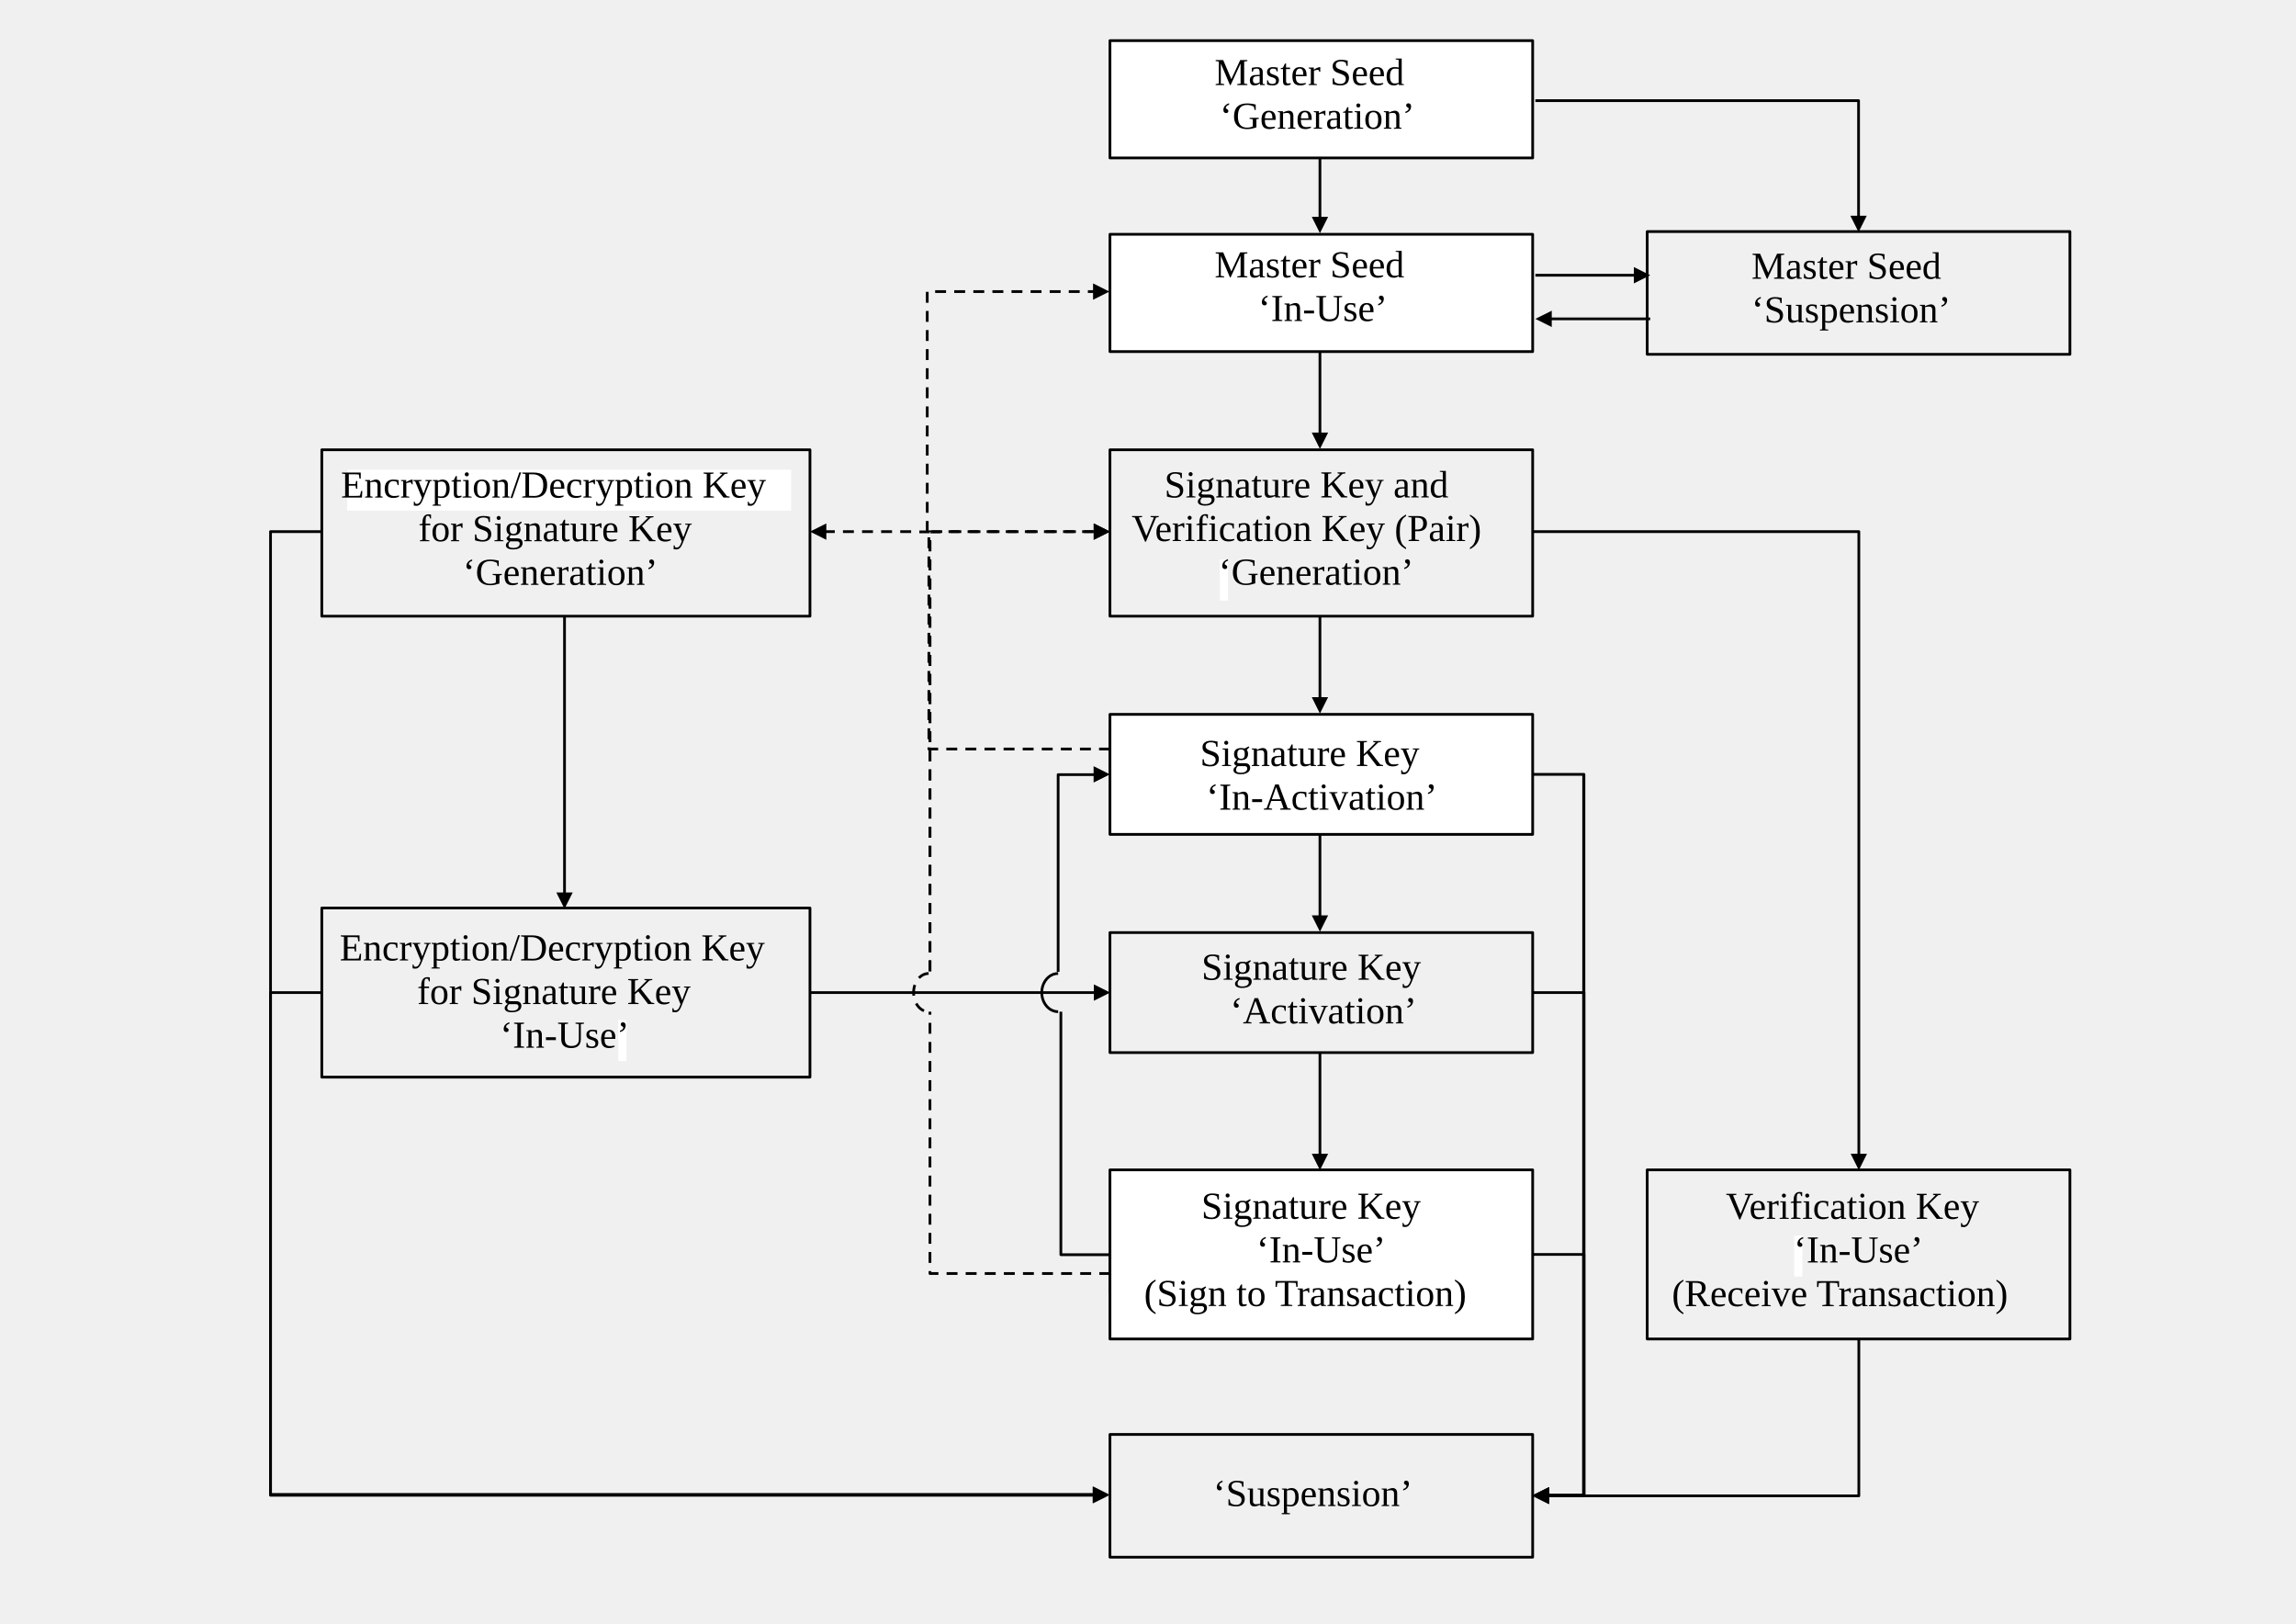
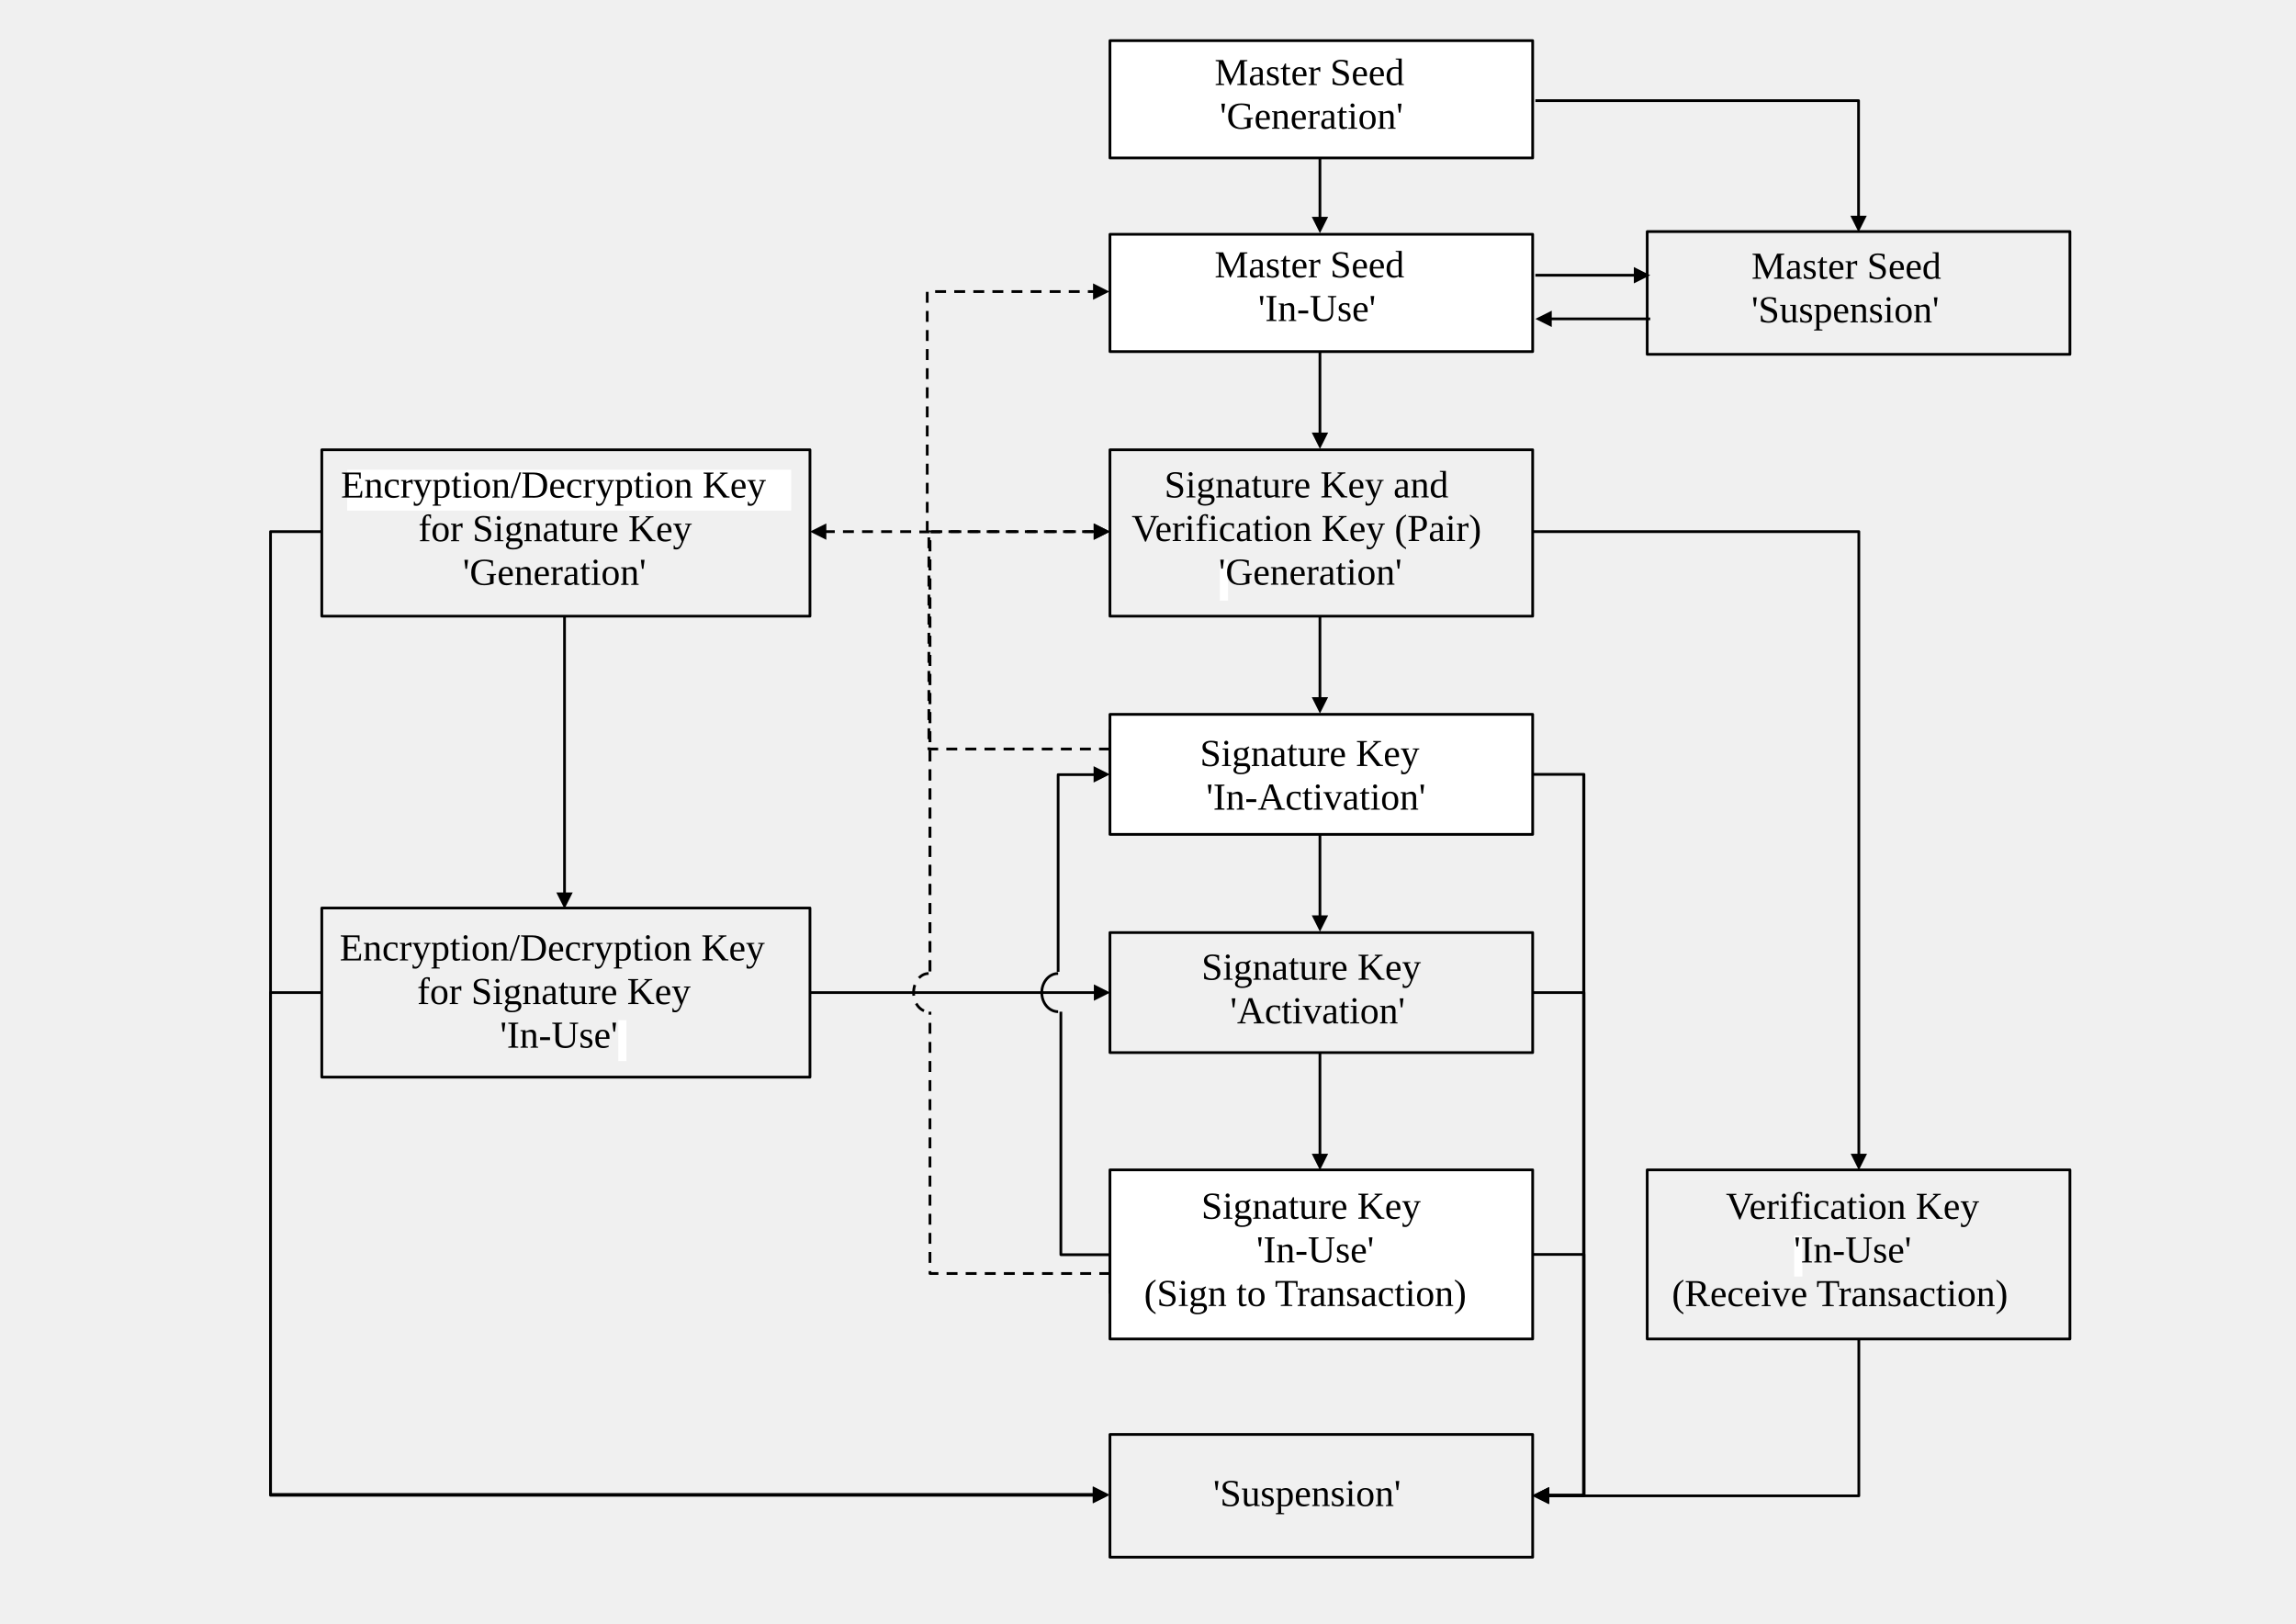
- <svg xmlns="http://www.w3.org/2000/svg" version="1.1" id="レイヤー_1" width="841.9px" height="595.3px" viewBox="0 0 841.9 595.3" xml:space="preserve">
+ <svg xmlns="http://www.w3.org/2000/svg" version="1.1" width="841.9px" height="595.3px" viewBox="0 0 841.9 595.3" xml:space="preserve">
  <rect x="118" y="164.9" fill="none" stroke="#000000" stroke-linejoin="round" stroke-miterlimit="10" width="179" height="61" />
  <rect x="127.3" y="172.2" fill-rule="evenodd" fill="#FFFFFF" width="162.8" height="15" />
  <rect x="118" y="332.9" fill="none" stroke="#000000" stroke-linejoin="round" stroke-miterlimit="10" width="179" height="62" />
  <rect x="226.7" y="374" fill-rule="evenodd" fill="#FFFFFF" width="3" height="15" />
  <rect x="407" y="164.9" fill="none" stroke="#000000" stroke-linejoin="round" stroke-miterlimit="10" width="155" height="61" />
  <rect x="447.3" y="205.2" fill-rule="evenodd" fill="#FFFFFF" width="3" height="15" />
  <rect x="407" y="341.9" fill="none" stroke="#000000" stroke-linejoin="round" stroke-miterlimit="10" width="155" height="44" />
  <rect x="407" y="525.9" fill="none" stroke="#000000" stroke-linejoin="round" stroke-miterlimit="10" width="155" height="45" />
  <rect x="604" y="428.9" fill="none" stroke="#000000" stroke-linejoin="round" stroke-miterlimit="10" width="155" height="62" />
  <rect x="657.9" y="453" fill-rule="evenodd" fill="#FFFFFF" width="3" height="15" />
  <path d="M210,327.2l-3,6l-3-6H210z M207.5,225.9l0,102.3h-1l0-102.3H207.5z" />
  <path d="M487,255.6l-3,6l-3-6H487z M484.5,225.9l0,30.6h-1l0-30.6H484.5z" />
  <path d="M487,335.6l-3,6l-3-6H487z M484.5,305.9l0,30.6h-1l0-30.6H484.5z" />
  <path d="M487,423l-3,6l-3-6H487z M484.5,385.9l0,38.1h-1l0-38.1H484.5z" />
  <path d="M400.7,544.9l6,3l-6,3V544.9z M118,195.4H99.2l0.5-0.5v353l-0.5-0.5h302.5v1H99.2c-0.3,0-0.5-0.2-0.5-0.5v-353  c0-0.3,0.2-0.5,0.5-0.5H118V195.4z" />
  <path d="M400.7,545.2l6,3l-6,3V545.2z M118,364.4H99.2l0.5-0.5v184.3l-0.5-0.5h302.5v1H99.2c-0.3,0-0.5-0.2-0.5-0.5V363.9  c0-0.3,0.2-0.5,0.5-0.5H118V364.4z" />
  <path d="M684.6,423l-3,6l-3-6H684.6z M562,194.4h119.6c0.3,0,0.5,0.2,0.5,0.5v229h-1v-229l0.5,0.5H562V194.4z" />
  <path d="M568,551.5l-6-3l6-3V551.5z M682.1,490.9v57.5c0,0.3-0.2,0.5-0.5,0.5H567v-1h114.6l-0.5,0.5v-57.5H682.1z" />
  <path d="M568,551.3l-6-3l6-3V551.3z M562,283.4h18.8c0.3,0,0.5,0.2,0.5,0.5v264.4c0,0.3-0.2,0.5-0.5,0.5H567v-1h13.7l-0.5,0.5V283.9  l0.5,0.5H562V283.4z" />
  <path d="M568,551.2l-6-3l6-3V551.2z M562,363.4h18.8c0.3,0,0.5,0.2,0.5,0.5v184.3c0,0.3-0.2,0.5-0.5,0.5H567v-1h13.7l-0.5,0.5V363.9  l0.5,0.5H562V363.4z" />
  <path fill="none" stroke="#000000" stroke-linejoin="round" stroke-miterlimit="10" stroke-dasharray="4,3" d="M340.5,356.9  c-3,0-5.5,3.1-5.5,7c0,3.9,2.4,7,5.5,7" />
  <path d="M568,551.2l-6-3l6-3V551.2z M562,459.4h18.8c0.3,0,0.5,0.2,0.5,0.5v88.3c0,0.3-0.2,0.5-0.5,0.5H567v-1h13.7l-0.5,0.5v-88.3  l0.5,0.5H562V459.4z" />
  <path d="M401,280.9l6,3l-6,3V280.9z M387.5,356.3v-72.3c0-0.3,0.2-0.5,0.5-0.5H402v1H388l0.5-0.5v72.3H387.5z" />
  <path d="M401.1,360.9l6,3l-6,3V360.9z M297,363.4l105.1,0v1l-105.1,0V363.4z" />
  <path fill="none" stroke="#000000" stroke-linejoin="round" stroke-miterlimit="10" d="M388,356.9c-3.3,0-6,3.1-6,7c0,3.9,2.7,7,6,7  " />
  <polyline fill="none" stroke="#000000" stroke-linejoin="round" stroke-miterlimit="10" stroke-dasharray="4,3" points="  407.1,466.9 341,466.9 341,370.9 " />
  <rect x="407" y="459.9" fill="#FFFFFF" width="11" height="14" />
  <rect x="407" y="459.9" fill="none" stroke="#000000" stroke-linejoin="round" stroke-miterlimit="10" width="11" height="14" />
  <polyline fill="none" stroke="#000000" stroke-linejoin="round" stroke-miterlimit="10" points="407.1,460 389,460 389,370.9 " />
  <path d="M303,191.9l-6,3l6,3V191.9z M306.1,194.4h-4v1h4V194.4z M313.1,194.4h-4v1h4V194.4z M320.1,194.4h-4v1h4V194.4z   M327.1,194.4h-4v1h4V194.4z M334.1,194.4h-4v1h4V194.4z M341.5,195.1v-0.1c0-0.3-0.2-0.5-0.5-0.5h-3.9v1h3.9l-0.5-0.5v0.1H341.5z   M341.5,202.1v-4h-1v4H341.5z M341.5,209.1v-4h-1v4H341.5z M341.5,216.1v-4h-1v4H341.5z M341.5,223.1v-4h-1v4H341.5z M341.5,230.1  v-4h-1v4H341.5z M341.5,237.1v-4h-1v4H341.5z M341.5,244.1v-4h-1v4H341.5z M341.5,251.1v-4h-1v4H341.5z M341.5,258.1v-4h-1v4H341.5z   M341.5,265.1v-4h-1v4H341.5z M341.5,272.1v-4h-1v4H341.5z M341.5,279.1v-4h-1v4H341.5z M341.5,286.1v-4h-1v4H341.5z M341.5,293.1  v-4h-1v4H341.5z M341.5,300.1v-4h-1v4H341.5z M341.5,307.1v-4h-1v4H341.5z M341.5,314.1v-4h-1v4H341.5z M341.5,321.1v-4h-1v4H341.5z   M341.5,328.1v-4h-1v4H341.5z M341.5,335.1v-4h-1v4H341.5z M341.5,342.1v-4h-1v4H341.5z M341.5,349.1v-4h-1v4H341.5z M341.5,356.1  v-4h-1v4H341.5z" />
  <path d="M401.1,191.9l6,3l-6,3V191.9z M396.8,194.4h4v1h-4V194.4z M389.8,194.4h4v1h-4V194.4z M382.8,194.4h4v1h-4V194.4z   M375.8,194.4h4v1h-4V194.4z M368.8,194.4h4v1h-4V194.4z M361.8,194.4h4v1h-4V194.4z M354.8,194.4h4v1h-4V194.4z M347.8,194.4h4v1  h-4V194.4z M340.5,195.1v-0.1c0-0.3,0.2-0.5,0.5-0.5h3.9v1H341l0.5-0.5v0.1H340.5z M340.5,202.1v-4h1v4H340.5z M340.5,209.1v-4h1v4  H340.5z M340.5,216.1v-4h1v4H340.5z M340.5,223.1v-4h1v4H340.5z M340.5,230.1v-4h1v4H340.5z M340.5,237.1v-4h1v4H340.5z   M340.5,244.1v-4h1v4H340.5z M340.5,251.1v-4h1v4H340.5z M340.5,258.1v-4h1v4H340.5z M340.5,265.1v-4h1v4H340.5z M340.5,272.1v-4h1  v4H340.5z M340.5,279.1v-4h1v4H340.5z M340.5,286.1v-4h1v4H340.5z M340.5,293.1v-4h1v4H340.5z M340.5,300.1v-4h1v4H340.5z   M340.5,307.1v-4h1v4H340.5z M340.5,314.1v-4h1v4H340.5z M340.5,321.1v-4h1v4H340.5z M340.5,328.1v-4h1v4H340.5z M340.5,335.1v-4h1  v4H340.5z M340.5,342.1v-4h1v4H340.5z M340.5,349.1v-4h1v4H340.5z M340.5,356.1v-4h1v4H340.5z" />
  <rect x="407" y="267.9" fill="#FFFFFF" width="11" height="14" />
  <rect x="407" y="267.9" fill="none" stroke="#000000" stroke-linejoin="round" stroke-miterlimit="10" width="11" height="14" />
  <path d="M401,197.9l6-3l-6-3V197.9z M397.5,195.4h4v-1h-4V195.4z M390.5,195.4h4v-1h-4V195.4z M383.5,195.4h4v-1h-4V195.4z   M376.5,195.4h4v-1h-4V195.4z M369.5,195.4h4v-1h-4V195.4z M362.5,195.4h4v-1h-4V195.4z M355.5,195.4h4v-1h-4V195.4z M348.5,195.4h4  v-1h-4V195.4z M341.5,195.4h4v-1h-4V195.4z M341.1,201v-4h-1v4H341.1z M341.1,208v-4h-1v4H341.1z M341.1,215v-4h-1v4H341.1z   M341.1,222v-4h-1v4H341.1z M341.1,229v-4h-1v4H341.1z M341.1,236v-4h-1v4H341.1z M341.1,243v-4h-1v4H341.1z M341.1,250v-4h-1v4  H341.1z M341.1,257v-4h-1v4H341.1z M341.1,264v-4h-1v4H341.1z M341.1,271v-4h-1v4H341.1z M344,274.1h-3.4l0.5,0.5V274h-1v0.6  c0,0.3,0.2,0.5,0.5,0.5h3.4V274.1z M351,274.1h-4v1h4V274.1z M358,274.1h-4v1h4V274.1z M365,274.1h-4v1h4V274.1z M372,274.1h-4v1h4  V274.1z M379,274.1h-4v1h4V274.1z M386,274.1h-4v1h4V274.1z M393,274.1h-4v1h4V274.1z M400,274.1h-4v1h4V274.1z M407,274.1h-4v1h4  V274.1z" />
  <rect x="407" y="261.9" fill="#FFFFFF" width="155" height="44" />
  <rect x="407" y="261.9" fill="none" stroke="#000000" stroke-linejoin="round" stroke-miterlimit="10" width="155" height="44" />
  <rect x="443.6" y="285.3" fill-rule="evenodd" fill="#FFFFFF" width="3" height="15" />
  <rect x="407" y="428.9" fill="#FFFFFF" width="155" height="62" />
  <rect x="407" y="428.9" fill="none" stroke="#000000" stroke-linejoin="round" stroke-miterlimit="10" width="155" height="62" />
  <rect x="407" y="85.9" fill="#FFFFFF" width="155" height="43" />
  <rect x="407" y="85.9" fill="none" stroke="#000000" stroke-linejoin="round" stroke-miterlimit="10" width="155" height="43" />
  <rect x="460.8" y="109.5" fill-rule="evenodd" fill="#FFFFFF" width="3" height="15" />
  <rect x="604" y="84.9" fill="none" stroke="#000000" stroke-linejoin="round" stroke-miterlimit="10" width="155" height="45" />
  <rect x="407" y="14.9" fill="#FFFFFF" width="155" height="43" />
  <rect x="407" y="14.9" fill="none" stroke="#000000" stroke-linejoin="round" stroke-miterlimit="10" width="155" height="43" />
  <path d="M487,79.5l-3,6l-3-6H487z M484.5,57.9l0,22.5h-1l0-22.5H484.5z" />
  <path d="M487,158.6l-3,6l-3-6H487z M484.5,128.9l0,30.7h-1l0-30.7H484.5z" />
  <path d="M599.1,97.9l6,3l-6,3V97.9z M563,100.4l37.1,0v1l-37.1,0V100.4z" />
  <path d="M684.5,79.1l-3,6l-3-6H684.5z M563,36.4h118.5c0.3,0,0.5,0.2,0.5,0.5v43.2h-1V36.9l0.5,0.5H563V36.4z" />
  <path d="M569,119.9l-6-3l6-3V119.9z M605.1,117.4l-37.1,0v-1l37.1,0V117.4z" />
  <path d="M400.8,103.9l6,3l-6,3V103.9z M398.9,106.4h2.9v1h-2.9V106.4z M391.9,106.4h4v1h-4V106.4z M384.9,106.4h4v1h-4V106.4z   M377.9,106.4h4v1h-4V106.4z M370.9,106.4h4v1h-4V106.4z M363.9,106.4h4v1h-4V106.4z M356.9,106.4h4v1h-4V106.4z M349.9,106.4h4v1  h-4V106.4z M342.9,106.4h4v1h-4V106.4z M339.5,111v-4h1v4H339.5z M339.5,118v-4h1v4H339.5z M339.5,125v-4h1v4H339.5z M339.5,132v-4  h1v4H339.5z M339.5,139v-4h1v4H339.5z M339.5,146v-4h1v4H339.5z M339.5,153v-4h1v4H339.5z M339.5,160v-4h1v4H339.5z M339.5,167v-4h1  v4H339.5z M339.5,174v-4h1v4H339.5z M339.5,181v-4h1v4H339.5z M339.5,188v-4h1v4H339.5z M339.5,195v-4h1v4H339.5z" />
  <rect x="117.5" y="170.4" fill-rule="evenodd" fill="none" width="180" height="48.7" />
  <text transform="matrix(1 0 0 1 124.9933 182.4207)">
    <tspan x="0" y="0" font-size="14px">Encryption/Decryption Key
		</tspan>
    <tspan x="28.4" y="16" font-size="14px">for Signature Key
		</tspan>
-     <tspan x="44.7" y="32" font-size="14px">‘Generation’</tspan>
+     <tspan x="44.7" y="32" font-size="14px">'Generation'</tspan>
  </text>
  <rect x="124" y="340.1" fill-rule="evenodd" fill="none" width="166.1" height="48.7" />
  <text transform="matrix(1 0 0 1 124.5467 352.106)">
    <tspan x="0" y="0" font-size="14px">Encryption/Decryption Key
		</tspan>
    <tspan x="28.4" y="16" font-size="14px">for Signature Key
		</tspan>
-     <tspan x="58.8" y="32" font-size="14px">‘In-Use’</tspan>
+     <tspan x="58.8" y="32" font-size="14px">'In-Use'</tspan>
  </text>
  <rect x="407.1" y="19.2" fill-rule="evenodd" fill="none" width="155.9" height="34.5" />
  <text transform="matrix(1 0 0 1 445.3527 31.1891)">
    <tspan x="0" y="0" font-size="14px">Master Seed</tspan>
-     <tspan x="1.9" y="16" font-size="14px">‘Generation’</tspan>
+     <tspan x="1.9" y="16" font-size="14px">'Generation'</tspan>
  </text>
  <rect x="407.1" y="89.7" fill-rule="evenodd" fill="none" width="155.9" height="34.5" />
  <text transform="matrix(1 0 0 1 445.3527 101.689)">
    <tspan x="0" y="0" font-size="14px">Master Seed</tspan>
-     <tspan x="16" y="16" font-size="14px">‘In-Use’</tspan>
+     <tspan x="16" y="16" font-size="14px">'In-Use'</tspan>
  </text>
  <rect x="603.5" y="434.8" fill-rule="evenodd" fill="none" width="155.9" height="49.2" />
  <text transform="matrix(1 0 0 1 632.8415 446.8533)">
    <tspan x="0" y="0" font-size="14px">Verification Key
		</tspan>
-     <tspan x="24.9" y="16" font-size="14px">‘In-Use’</tspan>
+     <tspan x="24.9" y="16" font-size="14px">'In-Use'</tspan>
    <tspan x="-19.8" y="32" font-size="14px">(Receive Transaction)</tspan>
  </text>
  <rect x="605.1" y="90.2" fill-rule="evenodd" fill="none" width="153.6" height="34.5" />
  <text transform="matrix(1 0 0 1 642.2167 102.1891)">
    <tspan x="0" y="0" font-size="14px">Master Seed</tspan>
-     <tspan x="0" y="16" font-size="14px">‘Suspension’</tspan>
+     <tspan x="0" y="16" font-size="14px">'Suspension'</tspan>
  </text>
  <rect x="407.1" y="170.3" fill-rule="evenodd" fill="none" width="154.9" height="49.8" />
  <text transform="matrix(1 0 0 1 426.9387 182.3565)">
    <tspan x="0" y="0" font-size="14px">Signature Key and</tspan>
    <tspan x="-12" y="16" font-size="14px">Verification Key (Pair)
		</tspan>
-     <tspan x="19.9" y="32" font-size="14px">‘Generation’</tspan>
+     <tspan x="19.9" y="32" font-size="14px">'Generation'</tspan>
  </text>
  <rect x="406" y="268.8" fill-rule="evenodd" fill="none" width="155.9" height="34.5" />
  <text transform="matrix(1 0 0 1 440.0037 280.8386)">
    <tspan x="0" y="0" font-size="14px">Signature Key
		</tspan>
-     <tspan x="2.3" y="16" font-size="14px">‘In-Activation’</tspan>
+     <tspan x="2.3" y="16" font-size="14px">'In-Activation'</tspan>
  </text>
  <rect x="407" y="434.8" fill-rule="evenodd" fill="none" width="155" height="50.3" />
  <text transform="matrix(1 0 0 1 440.5036 446.8139)">
    <tspan x="0" y="0" font-size="14px">Signature Key
		</tspan>
-     <tspan x="20.2" y="16" font-size="14px">‘In-Use’</tspan>
+     <tspan x="20.2" y="16" font-size="14px">'In-Use'</tspan>
    <tspan x="-21" y="32" font-size="14px">(Sign to Transaction)</tspan>
  </text>
  <rect x="407.1" y="347.2" fill-rule="evenodd" fill="none" width="154.9" height="34.5" />
  <text transform="matrix(1 0 0 1 440.5666 359.1891)">
    <tspan x="0" y="0" font-size="14px">Signature Key
		</tspan>
-     <tspan x="10.5" y="16" font-size="14px">‘Activation’</tspan>
+     <tspan x="10.5" y="16" font-size="14px">'Activation'</tspan>
  </text>
  <rect x="406.6" y="540.1" fill-rule="evenodd" fill="none" width="155.9" height="16.7" />
-   <text transform="matrix(1 0 0 1 444.8459 552.1461)" font-size="14px">‘Suspension’</text>
+   <text transform="matrix(1 0 0 1 444.8459 552.1461)" font-size="14px">'Suspension'</text>
</svg>
